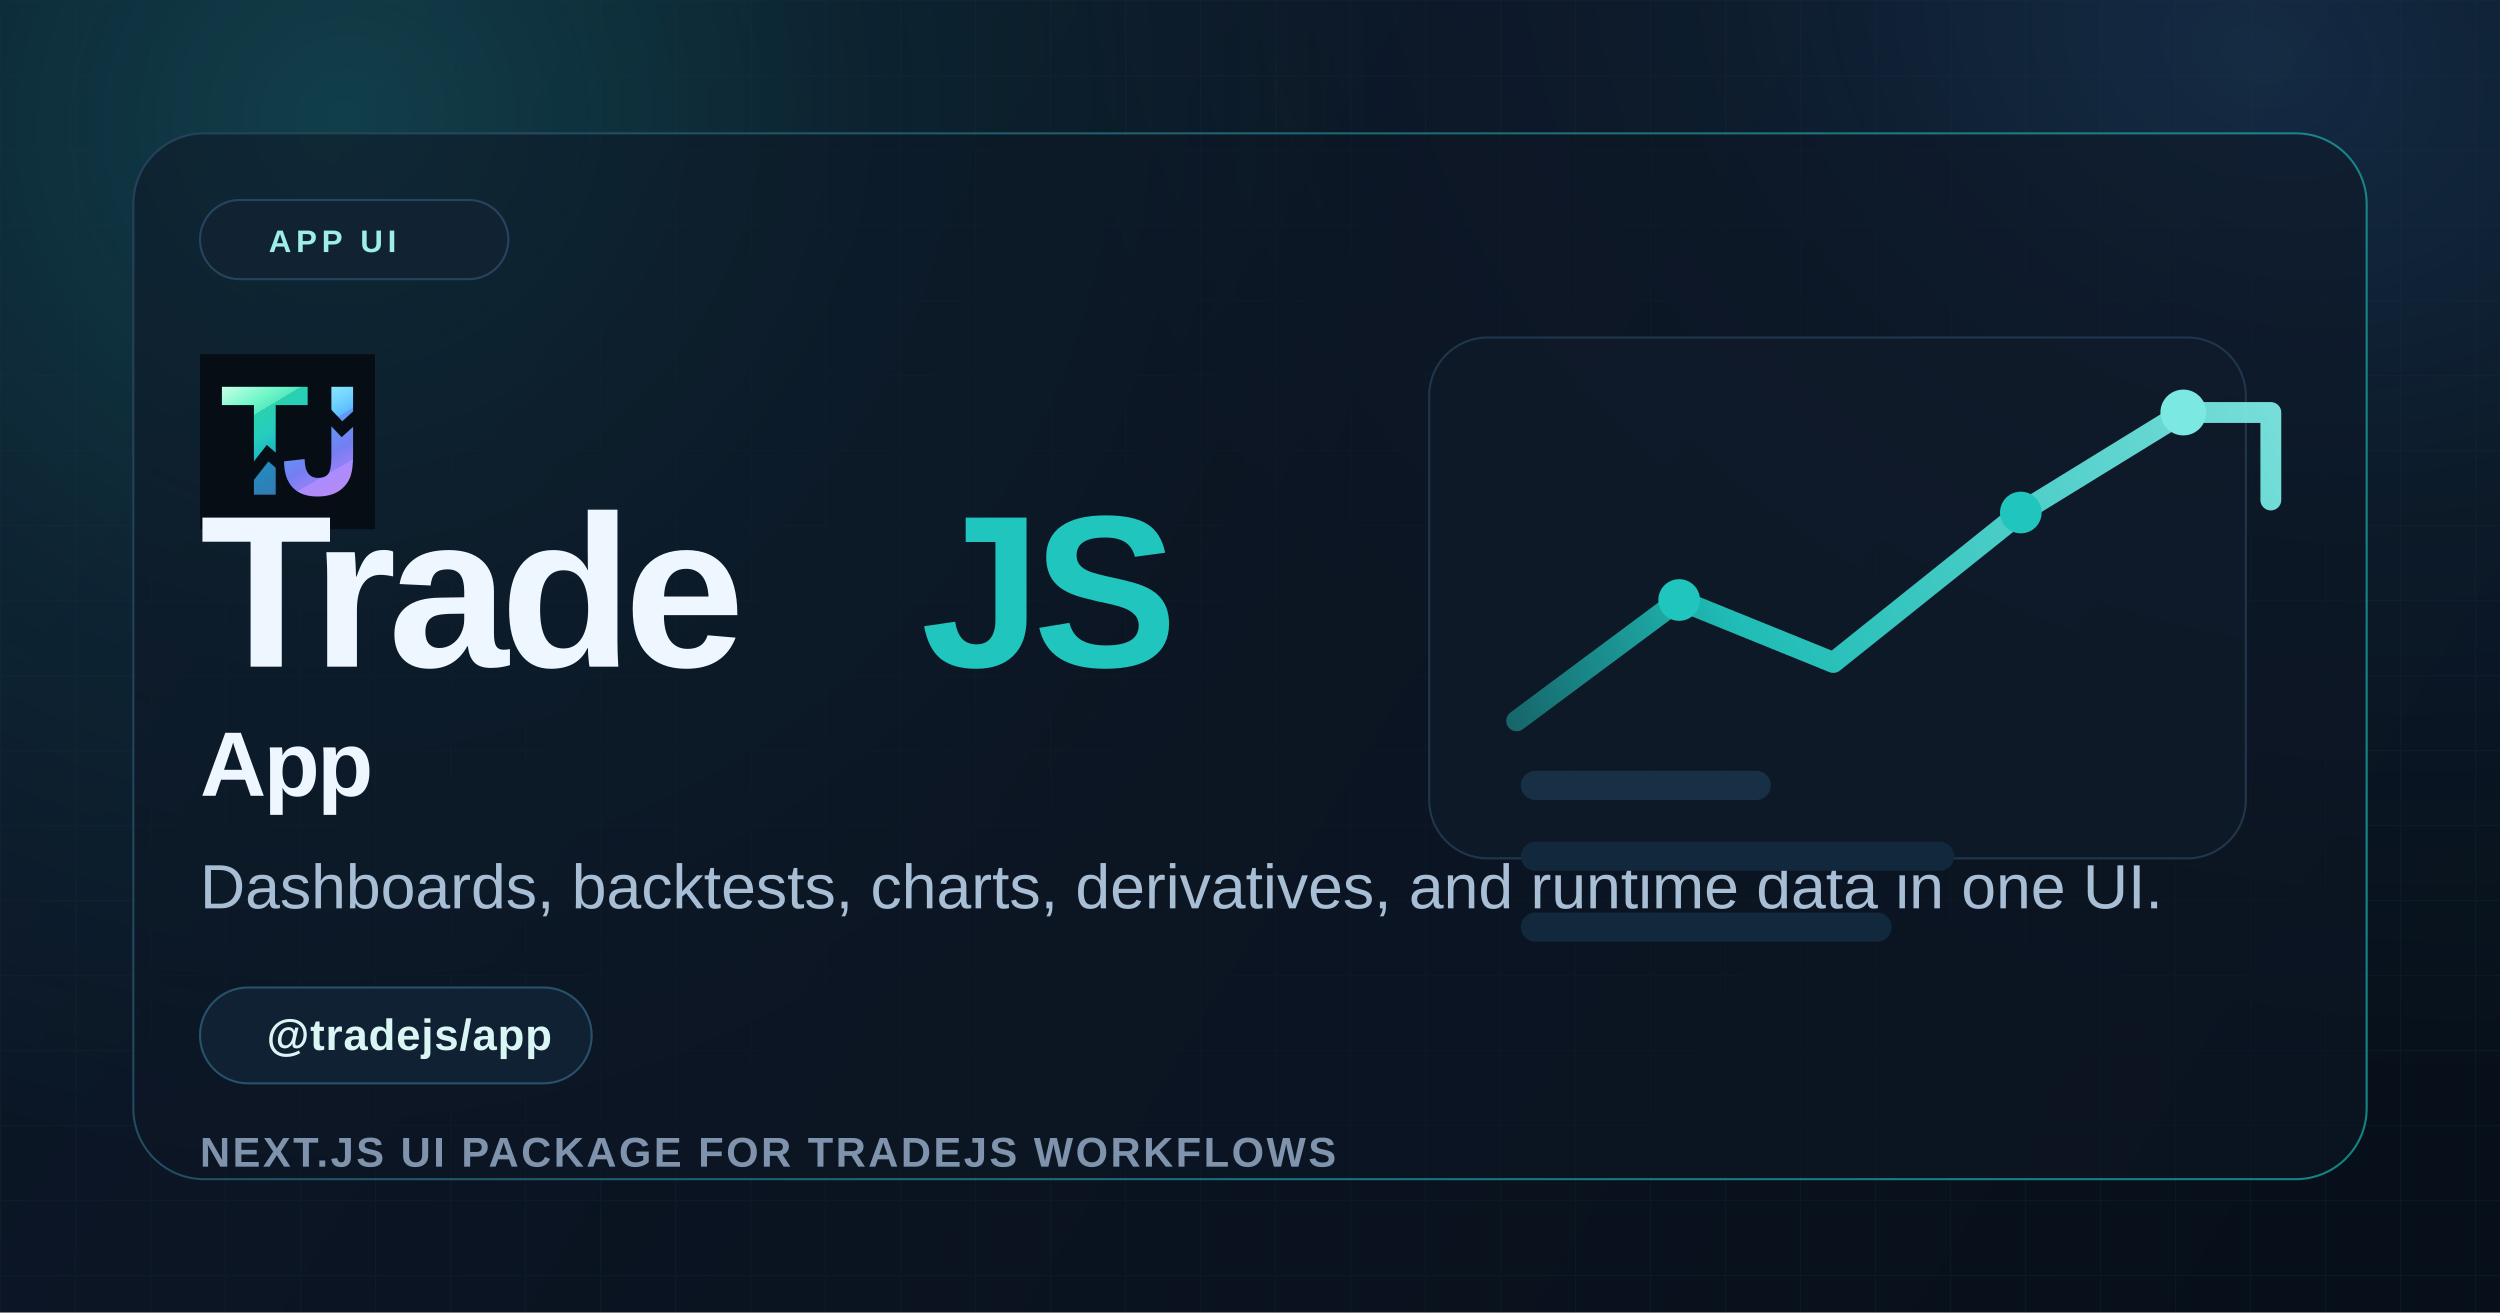
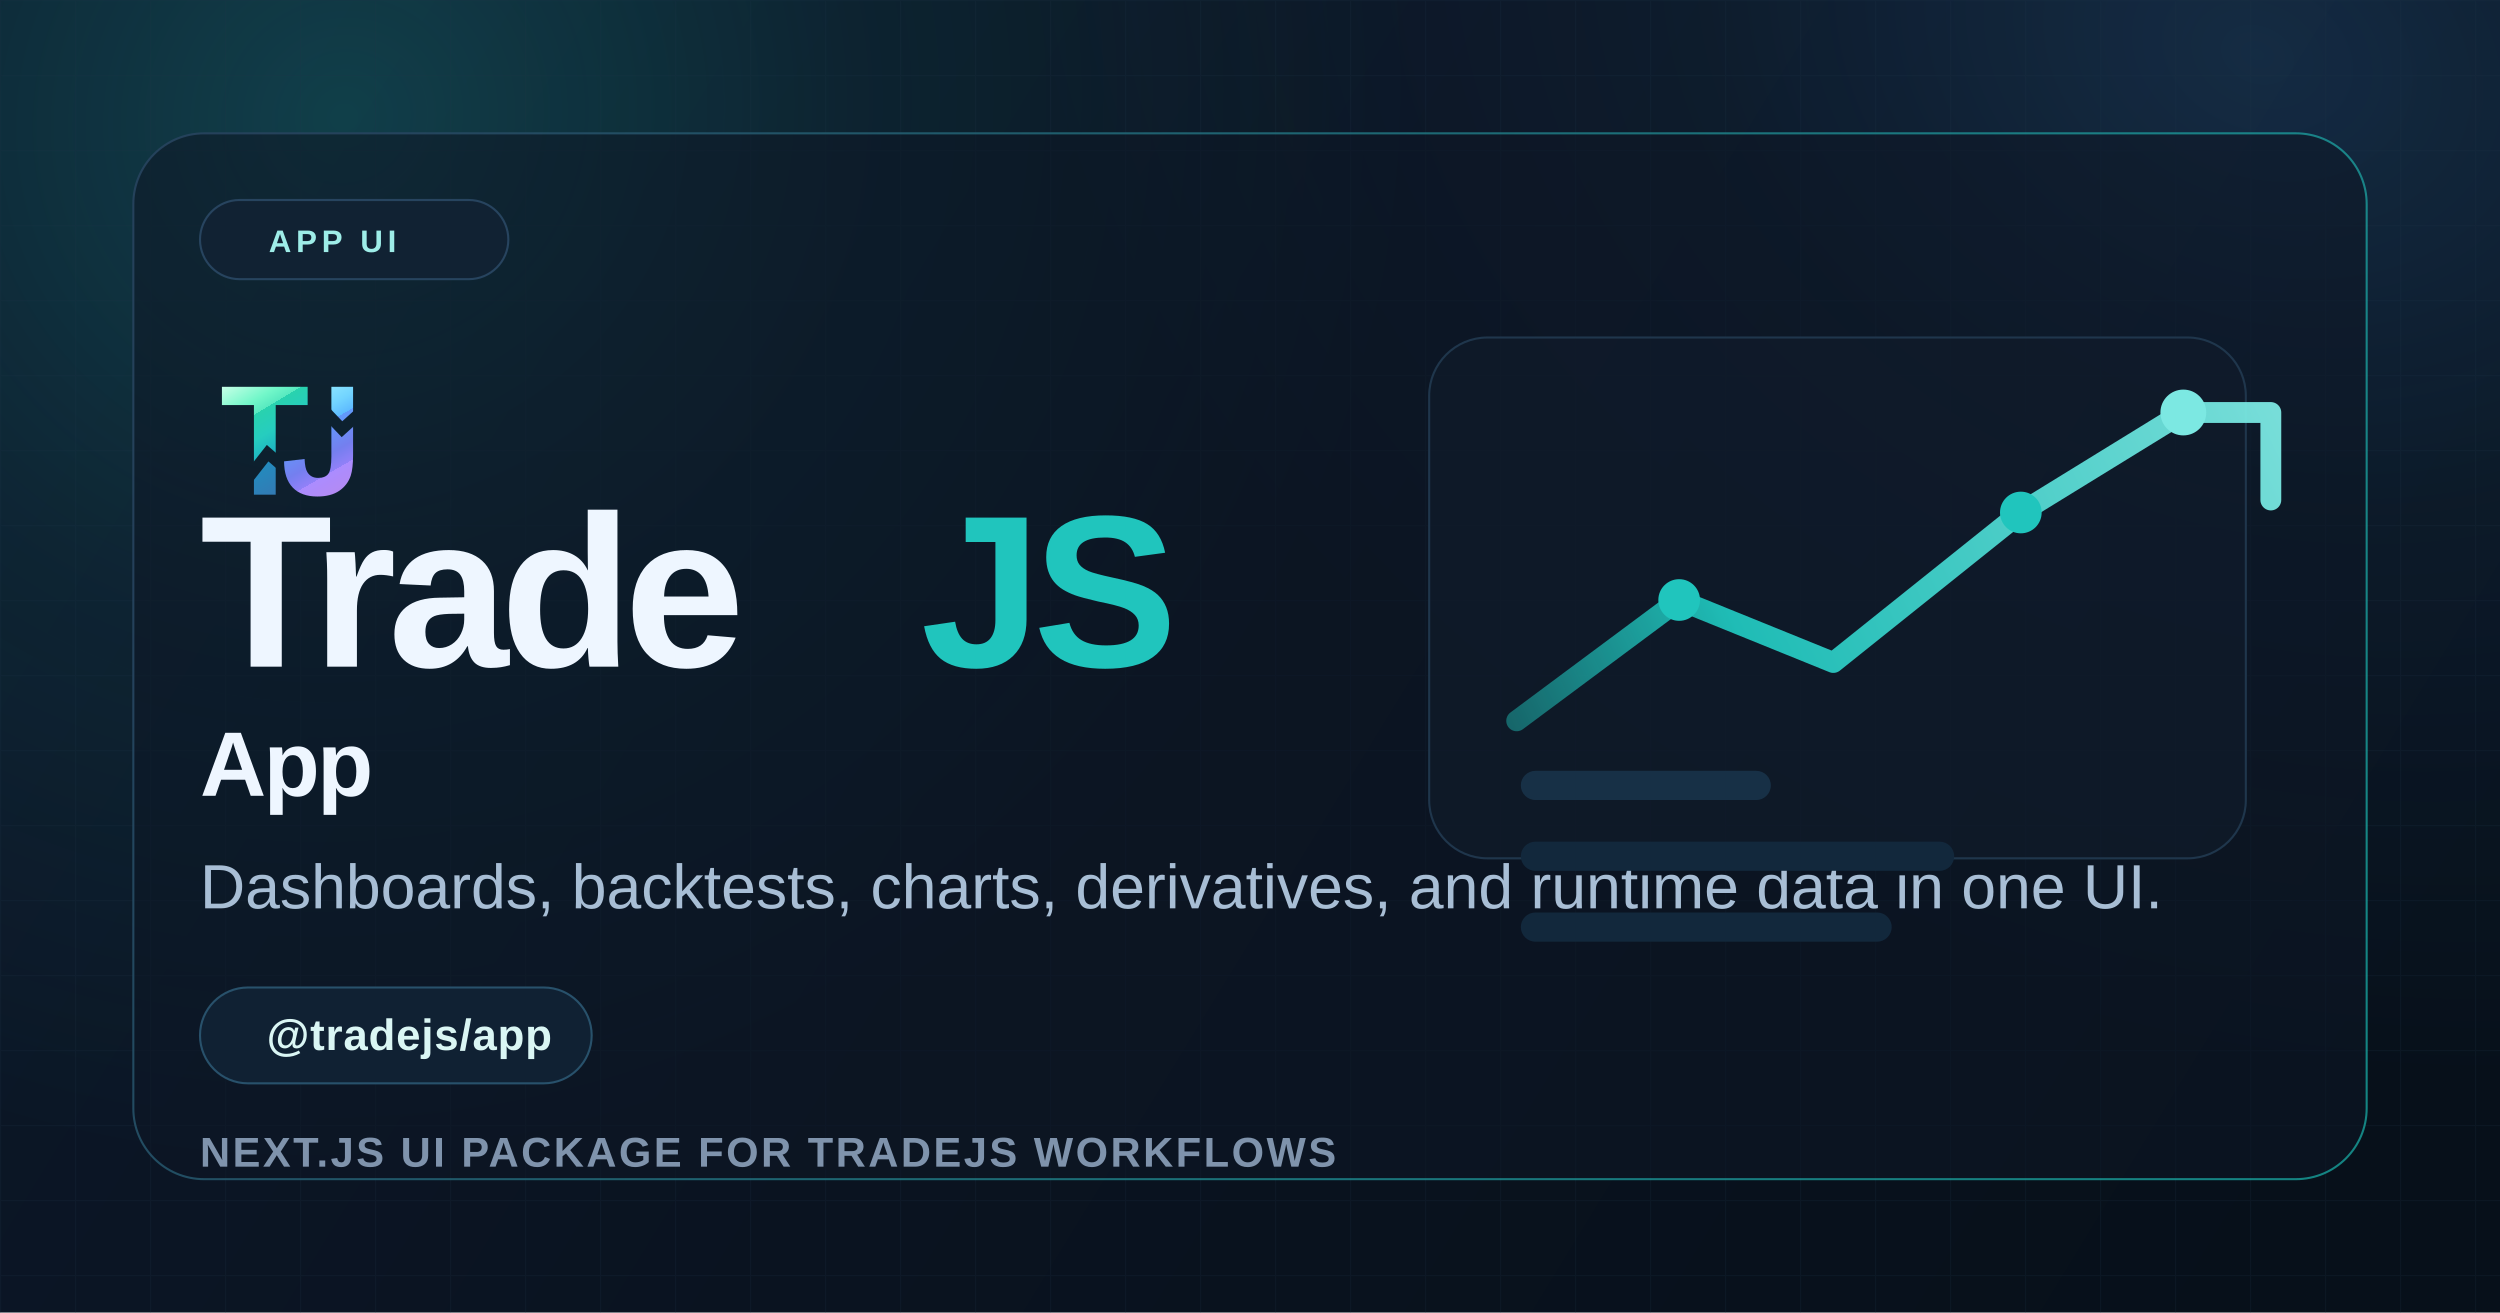
<svg xmlns="http://www.w3.org/2000/svg" width="1200" height="630" viewBox="0 0 1200 630" fill="none">
  <defs>
    <linearGradient id="bg" x1="104" y1="44" x2="1090" y2="648" gradientUnits="userSpaceOnUse">
      <stop offset="0" stop-color="#0C1728" />
      <stop offset="0.46" stop-color="#0A1320" />
      <stop offset="1" stop-color="#07101A" />
    </linearGradient>
    <radialGradient id="glow-left" cx="0" cy="0" r="1" gradientUnits="userSpaceOnUse" gradientTransform="translate(168 58) rotate(56.115) scale(498.404 523.217)">
      <stop offset="0" stop-color="#20C5BD" stop-opacity="0.23" />
      <stop offset="0.48" stop-color="#20C5BD" stop-opacity="0.08" />
      <stop offset="1" stop-color="#20C5BD" stop-opacity="0" />
    </radialGradient>
    <radialGradient id="glow-right" cx="0" cy="0" r="1" gradientUnits="userSpaceOnUse" gradientTransform="translate(1086 30) rotate(112.105) scale(468.802 625.774)">
      <stop offset="0" stop-color="#4CA9FF" stop-opacity="0.17" />
      <stop offset="0.44" stop-color="#4CA9FF" stop-opacity="0.06" />
      <stop offset="1" stop-color="#4CA9FF" stop-opacity="0" />
    </radialGradient>
    <linearGradient id="frame" x1="160" y1="86" x2="1084" y2="544" gradientUnits="userSpaceOnUse">
      <stop offset="0" stop-color="#27445F" stop-opacity="0.9" />
      <stop offset="1" stop-color="#1CCAC0" stop-opacity="0.62" />
    </linearGradient>
    <linearGradient id="chart" x1="706" y1="430" x2="1110" y2="236" gradientUnits="userSpaceOnUse">
      <stop offset="0" stop-color="#20C5BD" stop-opacity="0.22" />
      <stop offset="0.38" stop-color="#20C5BD" stop-opacity="0.95" />
      <stop offset="1" stop-color="#7CE8E2" stop-opacity="0.95" />
    </linearGradient>
    <pattern id="grid" width="36" height="36" patternUnits="userSpaceOnUse">
      <path d="M36 0H0V36" stroke="#203347" stroke-opacity="0.32" />
    </pattern>
  </defs>
  <rect width="1200" height="630" fill="url(#bg)" />
  <rect width="1200" height="630" fill="url(#glow-left)" />
  <rect width="1200" height="630" fill="url(#glow-right)" />
  <rect width="1200" height="630" fill="url(#grid)" opacity="0.62" />
  <rect x="64" y="64" width="1072" height="502" rx="34" fill="#0E1726" fill-opacity="0.55" stroke="url(#frame)" />
  <rect x="96" y="96" width="148" height="38" rx="19" fill="#112233" stroke="#27445F" />
  <text x="129" y="121" fill="#9EEDE8" font-family="Arial, Helvetica, sans-serif" font-size="15" font-weight="700" letter-spacing="2.3">
    APP UI
  </text>
  <g transform="translate(96 170)">
    <svg width="84" height="84" viewBox="187 187 880 880">
      <defs>
        <linearGradient id="mint" gradientUnits="userSpaceOnUse" x1="220" y1="1550" x2="1080" y2="120">
          <stop offset="0%" stop-color="#C3FFE5" />
          <stop offset="22%" stop-color="#72F7C9" />
          <stop offset="32%" stop-color="#58E9C0" />
          <stop offset="32%" stop-color="#29D2AE" />
          <stop offset="50%" stop-color="#26CDBF" />
          <stop offset="69%" stop-color="#1CAFC3" />
          <stop offset="69%" stop-color="#228CBE" />
          <stop offset="100%" stop-color="#3578B3" />
        </linearGradient>
        <linearGradient id="iris" gradientUnits="userSpaceOnUse" x1="280" y1="1500" x2="1120" y2="40">
          <stop offset="0%" stop-color="#A1F3FF" />
          <stop offset="26%" stop-color="#72D4FF" />
          <stop offset="37%" stop-color="#5EBBFF" />
          <stop offset="37%" stop-color="#619AFB" />
          <stop offset="60%" stop-color="#747FEF" />
          <stop offset="73%" stop-color="#9180F8" />
          <stop offset="73%" stop-color="#AB8CFF" />
          <stop offset="92%" stop-color="#B48AF2" />
          <stop offset="100%" stop-color="#C998EF" />
        </linearGradient>
+         <mask id="tj-cut-0" maskUnits="userSpaceOnUse" x="0" y="-100" width="1300" height="1700">
+           <rect x="0" y="-100" width="1300" height="1700" fill="white" />
+           <path fill="none" stroke="black" stroke-width="155" d="M407 235.2L665 564L854 400.2" />
+         </mask>
+         <mask id="tj-cut-1" maskUnits="userSpaceOnUse" x="0" y="-100" width="1300" height="1700">
+           <rect x="0" y="-100" width="1300" height="1700" fill="white" />
+           <path fill="none" stroke="black" stroke-width="155" d="M607 1115L822 890L1032 1080" />
+         </mask>
      </defs>
-       <rect width="1254" height="1254" fill="#070D14" />
      <g transform="translate(-77.07214 -13.57143)">
        <g transform="translate(358.0271 907.1564) scale(0.37 -0.37)">
-           <path fill="url(#mint)" d="M479 0V1218H44V1466H1209V1218H775V0Z" />
-           <path fill="none" stroke="#070D14" stroke-width="155" d="M407 235.2L665 564L854 400.2" />
+           <path fill="url(#mint)" d="M479 0V1218H44V1466H1209V1218H775V0Z" mask="url(#tj-cut-0)" />
        </g>
        <g transform="translate(673.8271 907.1564) scale(0.37 -0.37)">
-           <path fill="url(#iris)" d="M678 1466H973V538Q973 356 941 258Q898 130 785.0 52.5Q672 -25 487 -25Q270 -25 153.0 96.5Q36 218 35 453L314 485Q319 359 351 307Q399 228 497 228Q596 228 637.0 284.5Q678 341 678 519Z" />
-           <path fill="none" stroke="#070D14" stroke-width="155" d="M607 1115L822 890L1032 1080" />
+           <path fill="url(#iris)" d="M678 1466H973V538Q973 356 941 258Q898 130 785.0 52.5Q672 -25 487 -25Q270 -25 153.0 96.5Q36 218 35 453L314 485Q319 359 351 307Q399 228 497 228Q596 228 637.0 284.5Q678 341 678 519Z" mask="url(#tj-cut-1)" />
        </g>
      </g>
    </svg>
  </g>
  <text x="96" y="320" fill="#EEF6FF" font-family="Arial, Helvetica, sans-serif" font-size="104" font-weight="700" letter-spacing="-4">
    Trade
  </text>
  <text x="442" y="320" fill="#20C5BD" font-family="Arial, Helvetica, sans-serif" font-size="104" font-weight="700" letter-spacing="-4">
    JS
  </text>
  <text x="96" y="382" fill="#EEF6FF" font-family="Arial, Helvetica, sans-serif" font-size="44" font-weight="700" letter-spacing="-1.2">
    App
  </text>
  <text x="96" y="436" fill="#A8BED5" font-family="Arial, Helvetica, sans-serif" font-size="30" font-weight="400">
    Dashboards, backtests, charts, derivatives, and runtime data in one UI.
  </text>
  <rect x="96" y="474" width="188" height="46" rx="23" fill="#102133" stroke="#28516B" />
  <text x="128" y="504" fill="#DAF6F4" font-family="Arial, Helvetica, sans-serif" font-size="21" font-weight="700" letter-spacing="0.4">
    @tradejs/app
  </text>
  <rect x="686" y="162" width="392" height="250" rx="28" fill="#101B2A" fill-opacity="0.72" stroke="#1F364C" />
  <path d="M728 346L806 288L880 318L970 246L1048 198" stroke="url(#chart)" stroke-width="10" stroke-linecap="round" stroke-linejoin="round" />
  <path d="M1048 198H1090V240" stroke="url(#chart)" stroke-width="10" stroke-linecap="round" stroke-linejoin="round" />
  <circle cx="806" cy="288" r="10" fill="#20C5BD" />
  <circle cx="970" cy="246" r="10" fill="#20C5BD" />
  <circle cx="1048" cy="198" r="11" fill="#7CE8E2" />
  <rect x="730" y="370" width="120" height="14" rx="7" fill="#173046" />
  <rect x="730" y="404" width="208" height="14" rx="7" fill="#12283C" />
  <rect x="730" y="438" width="178" height="14" rx="7" fill="#12283C" />
  <text x="96" y="560" fill="#7F93AC" font-family="Arial, Helvetica, sans-serif" font-size="20" font-weight="600" letter-spacing="1.2">
    NEXT.JS UI PACKAGE FOR TRADEJS WORKFLOWS
  </text>
</svg>
